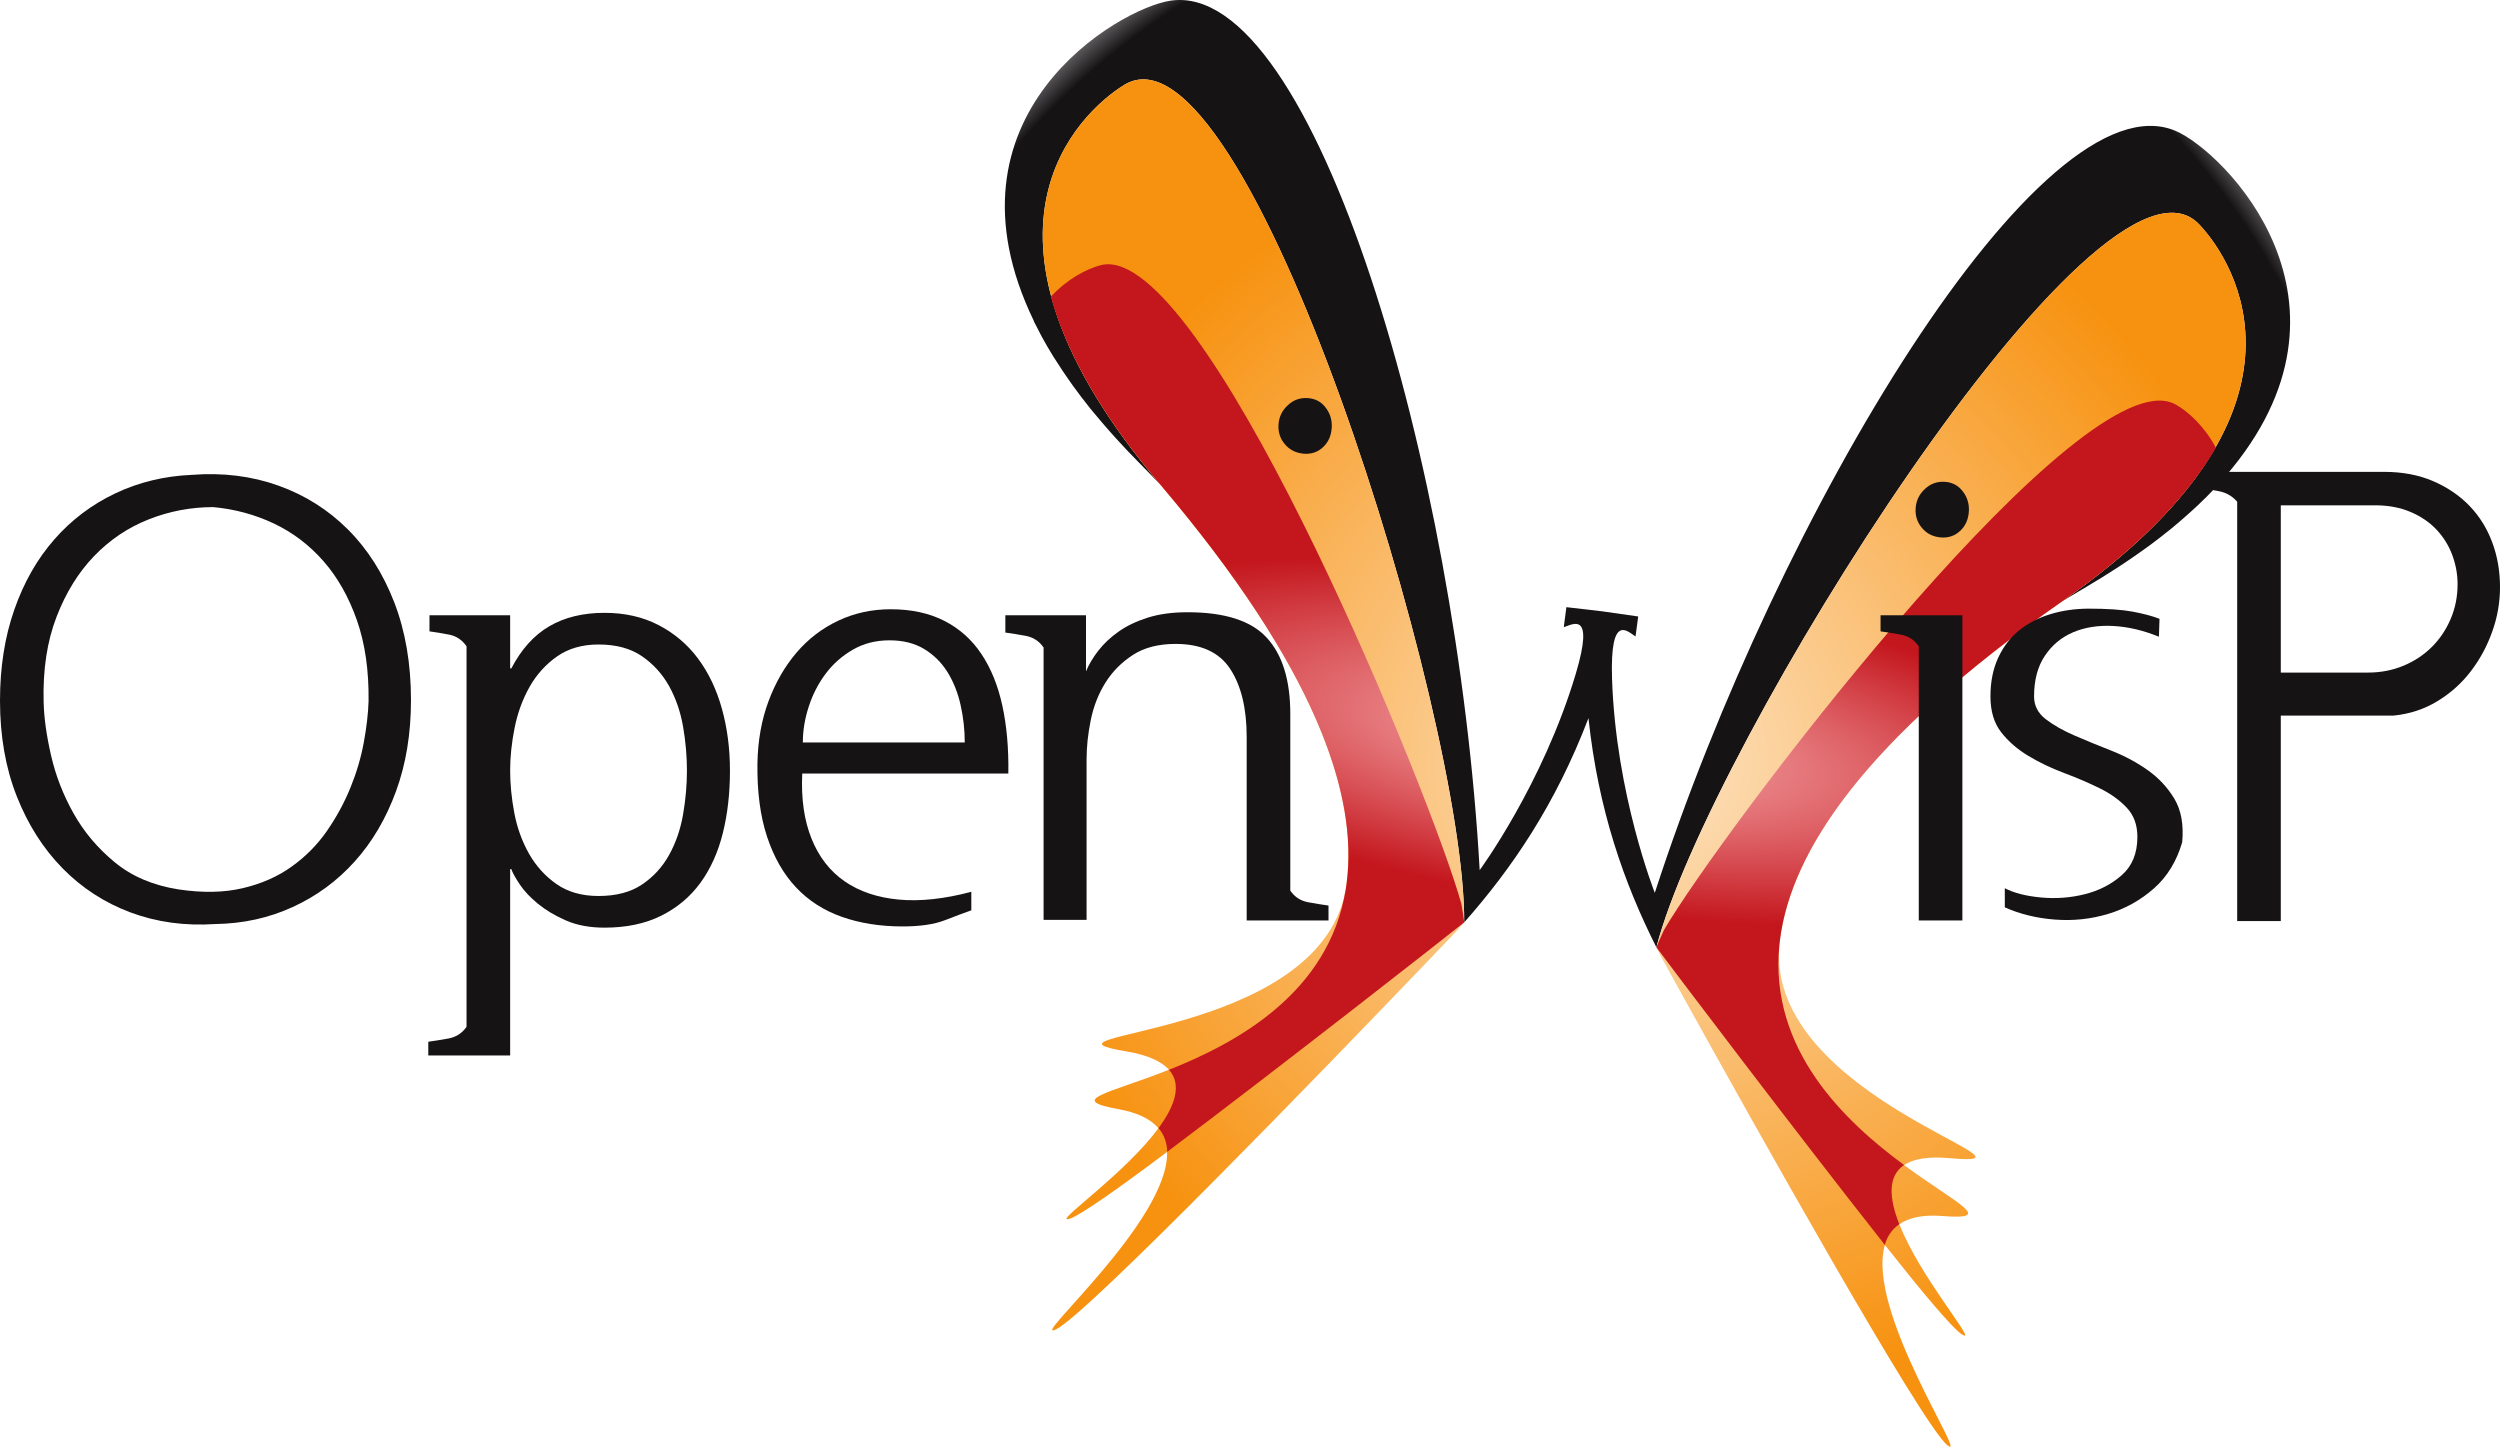
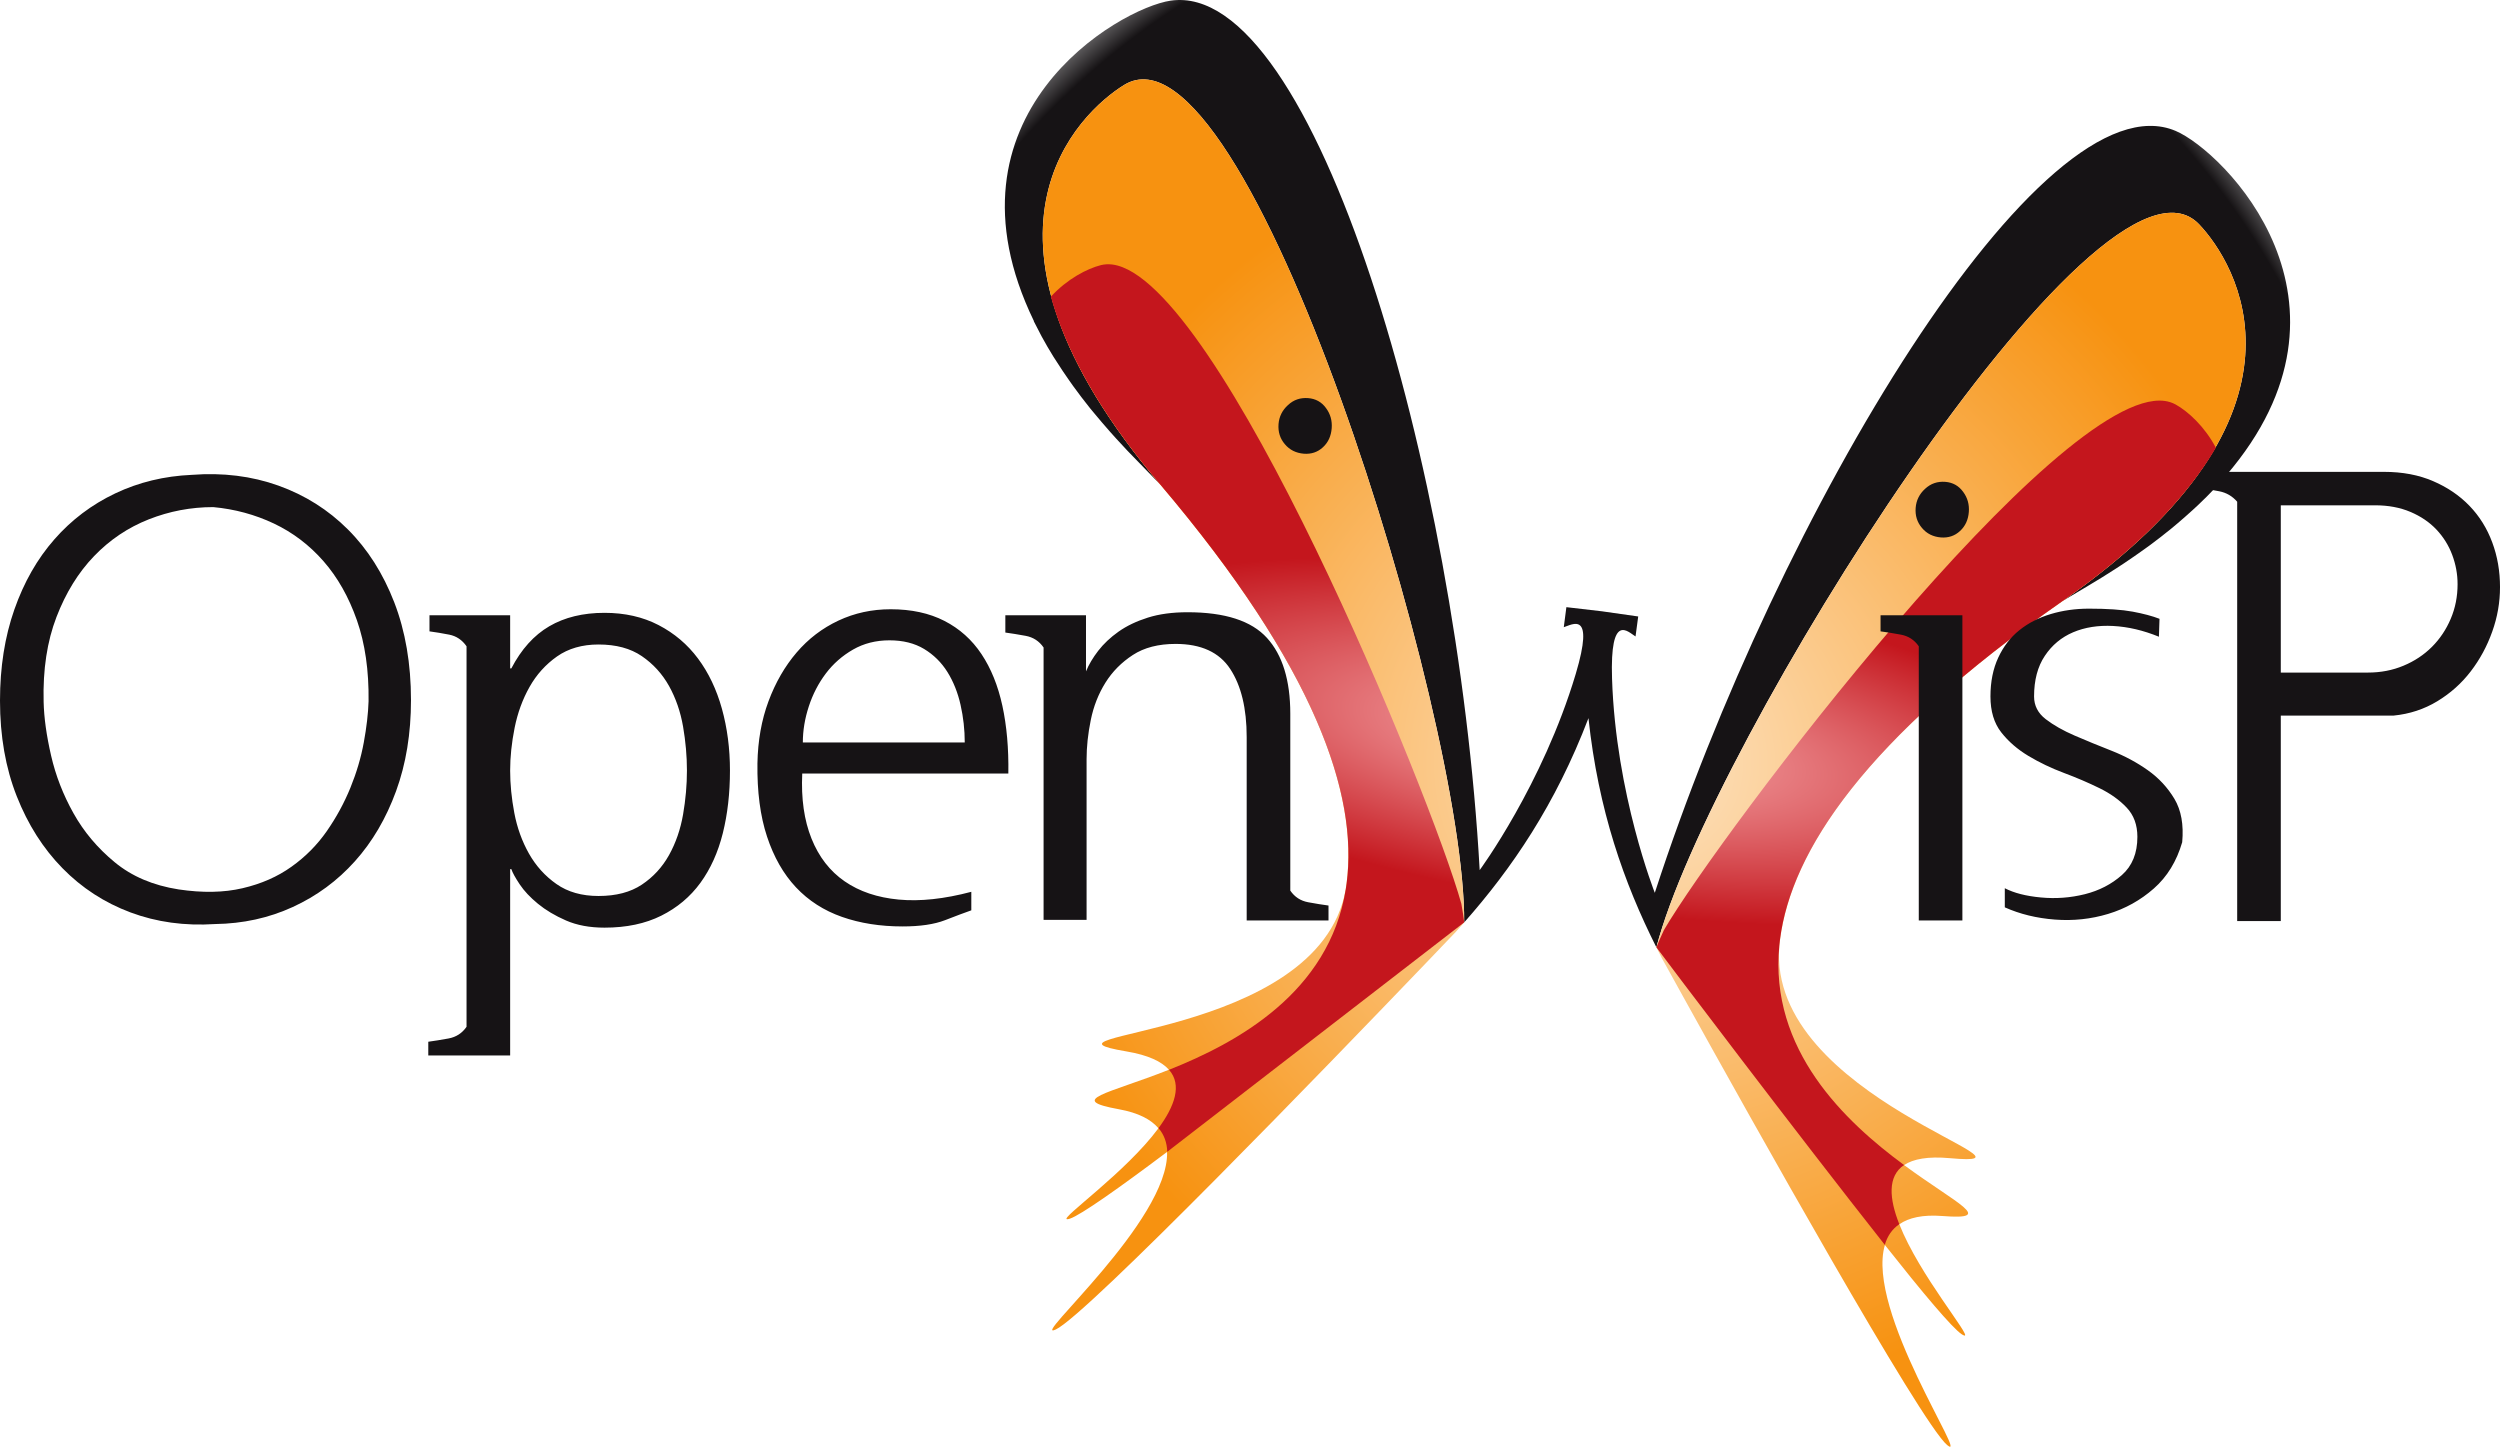
- <svg xmlns="http://www.w3.org/2000/svg" viewBox="0 0 834.013 482.638" height="482.638" width="834.013" xml:space="preserve" version="1.1" id="svg4155">
-   <defs id="defs4159">
-     <clipPath id="clipPath4171" clipPathUnits="userSpaceOnUse">
-       <path id="path4173" d="M 5806.68,3511.64 C 5449.15,3664.07 4745.83,2493.09 4416.4,1478.31 c 0,0 -104.22,263.26 -114.1,571.55 -5.81,179.13 42.8,124.58 62.67,112.62 l 7.15,53.36 -94.23,13.42 0,0.07 -97.47,11.35 -6.92,-53.43 c 22.34,6.58 83.21,46.91 31.88,-124.85 -88.35,-295.48 -256.35,-523.49 -256.35,-523.49 -59.34,1065.22 -440.17,2376.71 -824.86,2320.43 -137.11,-20.05 -631.33,-304.87 -364.82,-855.17 -0.1,-0.06 -0.23,-0.29 -0.28,-0.47 3.74,-7.81 8.1,-15.75 12.24,-23.66 2.92,-5.58 5.48,-10.91 8.49,-16.49 9.72,-18 20.37,-36.14 31.79,-54.66 3.33,-5.39 6.96,-10.99 10.65,-16.38 9.22,-14.73 19.33,-29.56 29.81,-44.58 4.04,-5.62 7.91,-11.44 12.09,-17.17 14.12,-19.49 29.13,-39.27 45.09,-59.19 3.15,-3.98 6.65,-7.96 9.94,-11.95 13.89,-16.82 28.5,-33.95 43.83,-51.3 5.3,-5.92 10.61,-11.92 16.09,-17.91 19.21,-21 39.07,-42.38 60.51,-63.82 20.1,-20.21 38.13,-39.23 57.19,-58.87 -0.32,0.38 -0.58,0.69 -0.9,1.08 -567.66,669.28 -212.55,993.27 -96.07,1065.38 327.38,202.3 911.72,-1687.94 907.85,-2234.81 127.41,144.03 243.4,313.97 331.69,545.14 26.3,-246.1 94.95,-439.95 181.31,-611.77 136.03,529.59 1183.75,2208.46 1448.63,1929.46 94.23,-99.4 354.26,-502.63 -363.51,-1004.42 22.11,13.33 44.55,26.68 67.65,40.22 26.21,15.44 50.72,30.84 74.73,46.35 6.87,4.47 13.52,8.83 20.26,13.24 19.25,12.9 37.73,25.64 55.35,38.39 4.18,3.04 8.54,5.98 12.63,9.06 20.67,15.22 40.19,30.48 58.85,45.68 5.54,4.49 10.6,9.08 16.09,13.48 13.95,11.89 27.47,23.74 40.29,35.47 4.76,4.43 9.79,8.86 14.33,13.2 15.79,14.95 30.75,29.8 44.78,44.78 4.27,4.6 8.09,9.12 12.41,13.82 5.94,6.48 12.27,13.15 17.94,19.78 -0.09,0.11 -0.23,0.38 -0.23,0.56 398.36,463.95 -6.82,865.46 -134.19,919.83 z" />
+ <svg xmlns="http://www.w3.org/2000/svg" height="482.638" width="834.013">
+   <defs>
+     <clipPath id="A">
+       <path d="M5806.68 3511.64c-357.53 152.43-1060.85-1018.55-1390.28-2033.33 0 0-104.22 263.26-114.1 571.55-5.81 179.13 42.8 124.58 62.67 112.62l7.15 53.36-94.23 13.42v.07l-97.47 11.35-6.92-53.43c22.34 6.58 83.21 46.91 31.88-124.85-88.35-295.48-256.35-523.49-256.35-523.49-59.34 1065.22-440.17 2376.71-824.86 2320.43-137.11-20.05-631.33-304.87-364.82-855.17-.1-.06-.23-.29-.28-.47 3.74-7.81 8.1-15.75 12.24-23.66l8.49-16.49c9.72-18 20.37-36.14 31.79-54.66 3.33-5.39 6.96-10.99 10.65-16.38 9.22-14.73 19.33-29.56 29.81-44.58l12.09-17.17c14.12-19.49 29.13-39.27 45.09-59.19 3.15-3.98 6.65-7.96 9.94-11.95 13.89-16.82 28.5-33.95 43.83-51.3l16.09-17.91c19.21-21 39.07-42.38 60.51-63.82l57.19-58.87-.9 1.08c-567.66 669.28-212.55 993.27-96.07 1065.38 327.38 202.3 911.72-1687.94 907.85-2234.81 127.41 144.03 243.4 313.97 331.69 545.14 26.3-246.1 94.95-439.95 181.31-611.77C4556.7 1862.33 5604.42 3541.2 5869.3 3262.2c94.23-99.4 354.26-502.63-363.51-1004.42l67.65 40.22c26.21 15.44 50.72 30.84 74.73 46.35l20.26 13.24c19.25 12.9 37.73 25.64 55.35 38.39l12.63 9.06c20.67 15.22 40.19 30.48 58.85 45.68 5.54 4.49 10.6 9.08 16.09 13.48 13.95 11.89 27.47 23.74 40.29 35.47l14.33 13.2c15.79 14.95 30.75 29.8 44.78 44.78 4.27 4.6 8.09 9.12 12.41 13.82l17.94 19.78c-.09.11-.23.38-.23.56 398.36 463.95-6.82 865.46-134.19 919.83z" />
    </clipPath>
-     <radialGradient id="radialGradient4175" spreadMethod="pad" gradientTransform="matrix(196.157,2248.14,2248.14,-196.157,4274.47,2111.59)" gradientUnits="userSpaceOnUse" r="1" cy="0" cx="0" fy="0" fx="0">
-       <stop id="stop4177" offset="0" style="stop-opacity:1;stop-color:#161315" />
-       <stop id="stop4179" offset="0.674" style="stop-opacity:1;stop-color:#161315" />
-       <stop id="stop4181" offset="0.914" style="stop-opacity:1;stop-color:#161315" />
-       <stop id="stop4183" offset="1" style="stop-opacity:1;stop-color:#e0e0e1" />
+     <radialGradient id="B" spreadMethod="pad" gradientTransform="matrix(196.157,2248.14,2248.14,-196.157,4274.47,2111.59)" gradientUnits="userSpaceOnUse" r="1" cy="0" cx="0" fy="0" fx="0">
+       <stop offset="0" stop-color="#161315" />
+       <stop offset=".914" stop-color="#161315" />
+       <stop offset="1" stop-color="#e0e0e1" />
    </radialGradient>
-     <clipPath id="clipPath4191" clipPathUnits="userSpaceOnUse">
-       <path id="path4193" d="m 5869.3,3262.2 c -264.88,279 -1312.6,-1399.87 -1448.63,-1929.46 4.76,-9.44 9.53,-19.07 14.38,-28.46 12.6,-22.88 32.91,-59.7 59.03,-106.73 C 4674.09,872.648 5127.39,61.629 5196.8,4.371 5258.67,-46.621 4978.22,362.309 5030.5,538.449 c 99.9,-126.469 179.47,-221.508 205.23,-238.41 3.33,-2.109 5.81,-3.23 7.23,-3.457 19.03,-2.57 -120.21,161.168 -173.98,297.16 25.31,17.528 62.35,26.078 114.78,22.028 143.32,-11.188 40.06,31.199 -102.06,135.949 24.34,16.281 63.53,23.742 122.38,18.39 300.4,-27.25 -488.4,159.911 -455.28,565.871 22.62,239.61 215.43,543.88 755.28,920.59 0.53,0.43 1.12,0.81 1.71,1.21 717.77,501.79 457.74,905.02 363.51,1004.42 z m -2869.48,371.98 c -116.48,-72.11 -471.59,-396.1 96.07,-1065.38 0.32,-0.39 0.58,-0.7 0.9,-1.08 425.06,-501.29 533.6,-844.4 494.34,-1081.72 -71.75,-400.88 -882.31,-380.74 -584.88,-430.96 58.09,-9.8 94.22,-27.02 113.47,-48.92 -163.96,-64.96 -274.78,-79.741 -133.25,-105.499 51.79,-9.402 85.28,-27.16 105.24,-50.629 -86.72,-117.601 -263.13,-240.523 -244.07,-242.801 1.4,-0.242 4,0.219 7.74,1.469 29.3,9.809 130.54,81.332 259.39,178.129 5.53,-183.687 -370.03,-507.469 -297.2,-473.937 81.95,37.73 729.73,708.608 986.02,975.828 35.79,37.36 64.02,66.9 81.92,85.64 7.45,8.18 14.79,16.69 22.16,25.05 3.87,546.87 -580.47,2437.11 -907.85,2234.81 z" />
+     <clipPath id="C">
+       <path d="M5869.3 3262.2c-264.88 279-1312.6-1399.87-1448.63-1929.46l14.38-28.46 59.03-106.73C4674.09 872.648 5127.39 61.629 5196.8 4.371c61.87-50.992-218.58 357.938-166.3 534.078 99.9-126.469 179.47-221.508 205.23-238.41 3.33-2.109 5.81-3.23 7.23-3.457 19.03-2.57-120.21 161.168-173.98 297.16 25.31 17.528 62.35 26.078 114.78 22.028 143.32-11.188 40.06 31.199-102.06 135.949 24.34 16.281 63.53 23.742 122.38 18.39 300.4-27.25-488.4 159.911-455.28 565.871 22.62 239.61 215.43 543.88 755.28 920.59.53.43 1.12.81 1.71 1.21 717.77 501.79 457.74 905.02 363.51 1004.42zm-2869.48 371.98c-116.48-72.11-471.59-396.1 96.07-1065.38l.9-1.08c425.06-501.29 533.6-844.4 494.34-1081.72-71.75-400.88-882.31-380.74-584.88-430.96 58.09-9.8 94.22-27.02 113.47-48.92-163.96-64.96-274.78-79.741-133.25-105.499 51.79-9.402 85.28-27.16 105.24-50.629-86.72-117.601-263.13-240.523-244.07-242.801 1.4-.242 4 .219 7.74 1.469 29.3 9.809 130.54 81.332 259.39 178.129 5.53-183.687-370.03-507.469-297.2-473.937 81.95 37.73 729.73 708.608 986.02 975.828l81.92 85.64c7.45 8.18 14.79 16.69 22.16 25.05 3.87 546.87-580.47 2437.11-907.85 2234.81z" />
    </clipPath>
-     <radialGradient id="radialGradient4195" spreadMethod="pad" gradientTransform="matrix(1718.42,0,0,-1718.42,4388.12,1824.63)" gradientUnits="userSpaceOnUse" r="1" cy="0" cx="0" fy="0" fx="0">
-       <stop id="stop4197" offset="0" style="stop-opacity:1;stop-color:#fde3c3" />
-       <stop id="stop4199" offset="1" style="stop-opacity:1;stop-color:#f79210" />
+     <radialGradient id="D" spreadMethod="pad" gradientTransform="matrix(1718.42,0,0,-1718.42,4388.12,1824.63)" gradientUnits="userSpaceOnUse" r="1" cy="0" cx="0" fy="0" fx="0">
+       <stop offset="0" stop-color="#fde3c3" />
+       <stop offset="1" stop-color="#f79210" />
    </radialGradient>
-     <clipPath id="clipPath4207" clipPathUnits="userSpaceOnUse">
-       <path id="path4209" d="m 5806.05,2781.78 c -8.81,4.76 -18.43,7.86 -28.96,9.31 -284.8,37.42 -1184.87,-1153.28 -1336.27,-1412.09 -7.48,-15.51 -16.15,-36.1 -20.15,-46.26 28.42,-38.39 375.98,-498.119 609.57,-793.931 6.83,23.023 19.1,41.722 38.66,55.121 -26.57,67.242 -32.15,127.761 12.72,157.89 -156.67,115.52 -360.41,306.99 -332.82,586.49 0.41,4.86 1,9.89 1.67,14.92 30.22,236.79 226.67,535.62 753.61,903.34 1.83,1.15 3.42,2.27 5.12,3.47 204.88,143.74 331.33,281.26 404.65,406.02 -30.07,56.93 -74.58,97.37 -107.8,115.72 z m -2837.39,373.36 c -10.52,1.32 -20.63,0.75 -30.3,-1.55 -36.86,-9.28 -90.36,-36.95 -133.88,-84.43 38.98,-139.25 126.11,-304.58 287.54,-495.78 1.31,-1.6 2.57,-3.08 3.87,-4.58 415.58,-489.92 529.27,-828.94 498.02,-1065.59 -0.71,-5.04 -1.51,-10.07 -2.2,-15.02 -44.81,-277.14 -290.91,-410.27 -471.81,-482.2 35.74,-40.361 14.88,-97.459 -27.96,-155.728 15.37,-17.973 22.47,-39.242 23.28,-63.114 301.48,226.402 755.31,582.272 792.45,612.222 -1.21,10.88 -4.35,32.81 -7.55,49.71 -80.39,288.9 -646.48,1669.53 -931.46,1706.06 z" />
+     <clipPath id="E">
+       <path d="M5806.05 2781.78c-8.81 4.76-18.43 7.86-28.96 9.31-284.8 37.42-1184.87-1153.28-1336.27-1412.09-7.48-15.51-16.15-36.1-20.15-46.26 28.42-38.39 375.98-498.119 609.57-793.931 6.83 23.023 19.1 41.722 38.66 55.121-26.57 67.242-32.15 127.761 12.72 157.89-156.67 115.52-360.41 306.99-332.82 586.49.41 4.86 1 9.89 1.67 14.92 30.22 236.79 226.67 535.62 753.61 903.34 1.83 1.15 3.42 2.27 5.12 3.47 204.88 143.74 331.33 281.26 404.65 406.02-30.07 56.93-74.58 97.37-107.8 115.72zm-2837.39 373.36c-10.52 1.32-20.63.75-30.3-1.55-36.86-9.28-90.36-36.95-133.88-84.43 38.98-139.25 126.11-304.58 287.54-495.78 1.31-1.6 2.57-3.08 3.87-4.58 415.58-489.92 529.27-828.94 498.02-1065.59l-2.2-15.02c-44.81-277.14-290.91-410.27-471.81-482.2 35.74-40.361 14.88-97.459-27.96-155.728 15.37-17.973 22.47-39.242 23.28-63.114l792.45 612.222c-1.21 10.88-4.35 32.81-7.55 49.71-80.39 288.9-646.48 1669.53-931.46 1706.06z" />
    </clipPath>
-     <radialGradient id="radialGradient4211" spreadMethod="pad" gradientTransform="matrix(2097.01,-325.913,-95.8387,-616.652,4244.08,1881.86)" gradientUnits="userSpaceOnUse" r="1" cy="0" cx="0" fy="0" fx="0">
-       <stop id="stop4213" offset="0" style="stop-opacity:1;stop-color:#f9b2b4" />
-       <stop id="stop4215" offset="0.705" style="stop-opacity:1;stop-color:#c4161d" />
-       <stop id="stop4217" offset="1" style="stop-opacity:1;stop-color:#c4161d" />
+     <radialGradient id="F" spreadMethod="pad" gradientTransform="matrix(2097.01,-325.913,-95.8387,-616.652,4244.08,1881.86)" gradientUnits="userSpaceOnUse" r="1" cy="0" cx="0" fy="0" fx="0">
+       <stop offset="0" stop-color="#f9b2b4" />
+       <stop offset=".705" stop-color="#c4161d" />
    </radialGradient>
  </defs>
-   <g transform="matrix(1.25,0,0,-1.25,0,482.6375)" id="g4163">
-     <g transform="scale(0.1,0.1)" id="g4165">
-       <g id="g4167">
-         <g clip-path="url(#clipPath4171)" id="g4169">
-           <path id="path4185" style="fill:url(#radialGradient4175);fill-opacity:1;fill-rule:nonzero;stroke:none" d="M 5806.68,3511.64 C 5449.15,3664.07 4745.83,2493.09 4416.4,1478.31 c 0,0 -104.22,263.26 -114.1,571.55 -5.81,179.13 42.8,124.58 62.67,112.62 l 7.15,53.36 -94.23,13.42 0,0.07 -97.47,11.35 -6.92,-53.43 c 22.34,6.58 83.21,46.91 31.88,-124.85 -88.35,-295.48 -256.35,-523.49 -256.35,-523.49 -59.34,1065.22 -440.17,2376.71 -824.86,2320.43 -137.11,-20.05 -631.33,-304.87 -364.82,-855.17 -0.1,-0.06 -0.23,-0.29 -0.28,-0.47 3.74,-7.81 8.1,-15.75 12.24,-23.66 2.92,-5.58 5.48,-10.91 8.49,-16.49 9.72,-18 20.37,-36.14 31.79,-54.66 3.33,-5.39 6.96,-10.99 10.65,-16.38 9.22,-14.73 19.33,-29.56 29.81,-44.58 4.04,-5.62 7.91,-11.44 12.09,-17.17 14.12,-19.49 29.13,-39.27 45.09,-59.19 3.15,-3.98 6.65,-7.96 9.94,-11.95 13.89,-16.82 28.5,-33.95 43.83,-51.3 5.3,-5.92 10.61,-11.92 16.09,-17.91 19.21,-21 39.07,-42.38 60.51,-63.82 20.1,-20.21 38.13,-39.23 57.19,-58.87 -0.32,0.38 -0.58,0.69 -0.9,1.08 -567.66,669.28 -212.55,993.27 -96.07,1065.38 327.38,202.3 911.72,-1687.94 907.85,-2234.81 127.41,144.03 243.4,313.97 331.69,545.14 26.3,-246.1 94.95,-439.95 181.31,-611.77 136.03,529.59 1183.75,2208.46 1448.63,1929.46 94.23,-99.4 354.26,-502.63 -363.51,-1004.42 22.11,13.33 44.55,26.68 67.65,40.22 26.21,15.44 50.72,30.84 74.73,46.35 6.87,4.47 13.52,8.83 20.26,13.24 19.25,12.9 37.73,25.64 55.35,38.39 4.18,3.04 8.54,5.98 12.63,9.06 20.67,15.22 40.19,30.48 58.85,45.68 5.54,4.49 10.6,9.08 16.09,13.48 13.95,11.89 27.47,23.74 40.29,35.47 4.76,4.43 9.79,8.86 14.33,13.2 15.79,14.95 30.75,29.8 44.78,44.78 4.27,4.6 8.09,9.12 12.41,13.82 5.94,6.48 12.27,13.15 17.94,19.78 -0.09,0.11 -0.23,0.38 -0.23,0.56 398.36,463.95 -6.82,865.46 -134.19,919.83" />
-         </g>
-       </g>
-       <g id="g4187">
-         <g clip-path="url(#clipPath4191)" id="g4189">
-           <path id="path4201" style="fill:url(#radialGradient4195);fill-opacity:1;fill-rule:nonzero;stroke:none" d="m 5869.3,3262.2 c -264.88,279 -1312.6,-1399.87 -1448.63,-1929.46 4.76,-9.44 9.53,-19.07 14.38,-28.46 12.6,-22.88 32.91,-59.7 59.03,-106.73 C 4674.09,872.648 5127.39,61.629 5196.8,4.371 5258.67,-46.621 4978.22,362.309 5030.5,538.449 c 99.9,-126.469 179.47,-221.508 205.23,-238.41 3.33,-2.109 5.81,-3.23 7.23,-3.457 19.03,-2.57 -120.21,161.168 -173.98,297.16 25.31,17.528 62.35,26.078 114.78,22.028 143.32,-11.188 40.06,31.199 -102.06,135.949 24.34,16.281 63.53,23.742 122.38,18.39 300.4,-27.25 -488.4,159.911 -455.28,565.871 22.62,239.61 215.43,543.88 755.28,920.59 0.53,0.43 1.12,0.81 1.71,1.21 717.77,501.79 457.74,905.02 363.51,1004.42 z m -2869.48,371.98 c -116.48,-72.11 -471.59,-396.1 96.07,-1065.38 0.32,-0.39 0.58,-0.7 0.9,-1.08 425.06,-501.29 533.6,-844.4 494.34,-1081.72 -71.75,-400.88 -882.31,-380.74 -584.88,-430.96 58.09,-9.8 94.22,-27.02 113.47,-48.92 -163.96,-64.96 -274.78,-79.741 -133.25,-105.499 51.79,-9.402 85.28,-27.16 105.24,-50.629 -86.72,-117.601 -263.13,-240.523 -244.07,-242.801 1.4,-0.242 4,0.219 7.74,1.469 29.3,9.809 130.54,81.332 259.39,178.129 5.53,-183.687 -370.03,-507.469 -297.2,-473.937 81.95,37.73 729.73,708.608 986.02,975.828 35.79,37.36 64.02,66.9 81.92,85.64 7.45,8.18 14.79,16.69 22.16,25.05 3.87,546.87 -580.47,2437.11 -907.85,2234.81" />
-         </g>
-       </g>
-       <g id="g4203">
-         <g clip-path="url(#clipPath4207)" id="g4205">
-           <path id="path4219" style="fill:url(#radialGradient4211);fill-opacity:1;fill-rule:nonzero;stroke:none" d="m 5806.05,2781.78 c -8.81,4.76 -18.43,7.86 -28.96,9.31 -284.8,37.42 -1184.87,-1153.28 -1336.27,-1412.09 -7.48,-15.51 -16.15,-36.1 -20.15,-46.26 28.42,-38.39 375.98,-498.119 609.57,-793.931 6.83,23.023 19.1,41.722 38.66,55.121 -26.57,67.242 -32.15,127.761 12.72,157.89 -156.67,115.52 -360.41,306.99 -332.82,586.49 0.41,4.86 1,9.89 1.67,14.92 30.22,236.79 226.67,535.62 753.61,903.34 1.83,1.15 3.42,2.27 5.12,3.47 204.88,143.74 331.33,281.26 404.65,406.02 -30.07,56.93 -74.58,97.37 -107.8,115.72 z m -2837.39,373.36 c -10.52,1.32 -20.63,0.75 -30.3,-1.55 -36.86,-9.28 -90.36,-36.95 -133.88,-84.43 38.98,-139.25 126.11,-304.58 287.54,-495.78 1.31,-1.6 2.57,-3.08 3.87,-4.58 415.58,-489.92 529.27,-828.94 498.02,-1065.59 -0.71,-5.04 -1.51,-10.07 -2.2,-15.02 -44.81,-277.14 -290.91,-410.27 -471.81,-482.2 35.74,-40.361 14.88,-97.459 -27.96,-155.728 15.37,-17.973 22.47,-39.242 23.28,-63.114 301.48,226.402 755.31,582.272 792.45,612.222 -1.21,10.88 -4.35,32.81 -7.55,49.71 -80.39,288.9 -646.48,1669.53 -931.46,1706.06" />
-         </g>
-       </g>
-       <path id="path4221" style="fill:#161315;fill-opacity:1;fill-rule:nonzero;stroke:none" d="m 3491.42,2798.59 c -20.95,1.6 -38.85,-4.4 -53.95,-18.52 -15.33,-13.82 -23.73,-31 -25.27,-50.73 -1.57,-20.8 4.01,-38.67 16.99,-53.84 12.82,-15.26 29.59,-23.51 50.58,-25.29 19.7,-1.48 36.83,4.12 50.9,17.2 14.2,13.05 21.8,30.03 23.42,50.79 1.53,19.68 -3.28,37.86 -15.2,53.8 -11.74,16.3 -27.73,24.95 -47.47,26.59" />
-       <path id="path4223" style="fill:#161315;fill-opacity:1;fill-rule:nonzero;stroke:none" d="m 116.438,1988 c 0.996,-42.55 7.687,-90.36 19.925,-143.48 12.176,-53.18 32.09,-104.43 59.742,-153.85 27.594,-49.44 64.286,-93.05 110.047,-130.73 45.68,-37.76 102.547,-61.94 170.571,-72.56 63.789,-9.53 120.574,-8.53 170.566,3.2 49.945,11.65 93.563,30.79 130.684,57.41 37.269,26.52 68.558,58.17 94.14,94.86 25.45,36.68 46.446,75.17 62.942,115.53 16.453,40.38 28.461,80.79 35.836,121.2 7.453,40.4 11.687,77.06 12.761,110 1.032,81.84 -9.304,153.83 -31.058,216.01 -21.809,62.2 -51.563,114.77 -89.289,157.84 -37.719,43.05 -81.864,76.54 -132.309,100.46 -50.484,23.87 -104.433,38.5 -161.887,43.83 -59.437,0 -116.886,-10.92 -172.089,-32.68 -55.262,-21.81 -103.946,-54.49 -145.836,-98.05 -42.043,-43.59 -75.536,-97.8 -100.481,-162.63 C 125.746,2149.55 114.234,2074.09 116.438,1988 Z M 0,1991.17 c 0,89.27 12.77,170.32 38.305,243.12 25.492,72.82 61.055,135.24 106.816,187.34 45.633,52.08 99.895,92.97 162.613,122.76 62.621,29.73 130.684,46.21 204.008,49.4 82.949,6.39 159.961,-3.19 231.211,-28.68 71.211,-25.51 133.117,-64.56 185.715,-117.18 52.645,-52.6 93.782,-117.45 123.592,-194.51 29.71,-77.05 44.59,-163.95 44.59,-260.65 0,-89.29 -13.26,-170.32 -39.82,-243.11 -26.62,-72.82 -63.26,-135.31 -110.018,-187.32 -46.746,-52.11 -102.047,-92.75 -165.84,-121.98 -63.75,-29.27 -132.848,-44.32 -207.207,-45.41 -80.785,-5.3 -155.996,5.04 -225.641,31.03 -69.59,26.07 -130.144,65.41 -181.66,118.05 -51.613,52.6 -92.207,116.62 -121.973,192.06 C 14.887,1811.52 0,1896.56 0,1991.17" />
-       <path id="path4225" style="fill:#161315;fill-opacity:1;fill-rule:nonzero;stroke:none" d="m 1597.4,2141.04 c -43.57,0 -80.52,-10.66 -110.77,-31.88 -30.26,-21.29 -54.76,-48.37 -73.33,-81.33 -18.61,-32.95 -31.87,-69.34 -39.88,-109.2 -7.95,-39.83 -11.91,-77.89 -11.91,-113.98 0,-36.15 3.69,-73.87 11.11,-113.2 7.46,-39.34 20.5,-75.48 39.02,-108.39 18.65,-32.96 43.11,-60.07 73.41,-81.28 30.26,-21.31 67.71,-31.93 112.35,-31.93 46.8,0 85.33,10.07 115.58,30.31 30.3,20.18 54.5,46.48 72.61,78.94 18.02,32.37 30.48,68.51 37.44,108.39 6.84,39.84 10.3,78.9 10.3,117.16 0,38.25 -3.46,77.32 -10.3,117.18 -6.96,39.87 -19.42,75.99 -37.44,108.41 -18.11,32.41 -42.31,58.98 -72.61,79.7 -30.25,20.73 -68.78,31.1 -115.58,31.1 z m -454.37,-1060.2 c 15.96,2.17 34.02,5.09 54.21,8.77 20.19,3.78 36.19,14.12 47.88,31.11 l 0,1015.55 c -11.69,16.95 -27.16,27.31 -46.31,31.07 -19.1,3.73 -36.63,6.63 -52.59,8.76 l 0,43.04 215.29,0 0,-141.88 3.19,0 c 26.58,51.03 60.25,88.5 101.21,112.42 40.86,23.87 90.09,35.87 147.45,35.87 54.22,0 102.27,-10.92 144.26,-32.71 41.99,-21.77 77.1,-51.54 105.25,-89.27 28.14,-37.73 49.45,-82.37 63.79,-133.91 14.29,-51.57 21.49,-106.52 21.49,-165.01 0,-60.56 -6.38,-116.4 -19.11,-167.38 -12.77,-51.02 -32.68,-95.12 -59.79,-132.35 -27.11,-37.22 -61.95,-66.44 -104.47,-87.66 -42.49,-21.22 -92.98,-31.92 -151.42,-31.92 -39.3,0 -73.59,6.38 -102.82,19.14 -29.22,12.78 -54.17,27.61 -74.9,44.65 -20.71,16.99 -36.99,34.31 -48.64,51.84 -11.68,17.53 -19.15,31.01 -22.3,40.63 l -3.19,0 0,-497.4 -218.48,0 0,36.64" />
-       <path id="path4227" style="fill:#161315;fill-opacity:1;fill-rule:nonzero;stroke:none" d="m 2373.85,2152.18 c -36.15,0 -68.56,-8.22 -97.24,-24.68 -28.69,-16.5 -52.92,-37.74 -72.57,-63.79 -19.64,-26.05 -34.8,-55.26 -45.4,-87.66 -10.66,-32.45 -16.01,-64.58 -16.01,-96.47 l 432.13,0 c 0,34 -3.78,67.49 -11.2,100.44 -7.42,32.93 -19.16,62.17 -35.06,87.66 -15.97,25.54 -36.69,45.95 -62.18,61.42 -25.53,15.37 -56.33,23.08 -92.47,23.08 z m 218.44,-720.59 c -18.12,-6.37 -41.5,-15.14 -70.14,-26.3 -28.76,-11.15 -66.49,-16.71 -113.24,-16.71 -59.53,0 -113.48,8.49 -161.81,25.48 -48.36,17 -89.27,43.29 -122.77,78.9 -33.49,35.62 -59.2,80.74 -77.28,135.51 -18.11,54.74 -26.57,119.84 -25.58,195.28 1.08,60.61 10.94,115.86 29.55,165.83 18.61,49.94 43.59,93.28 74.93,129.94 31.3,36.66 68.56,65.05 111.63,85.28 42.98,20.17 89.51,30.3 139.5,30.3 55.21,0 103.04,-10.36 143.46,-31.09 40.37,-20.72 73.36,-50.21 98.81,-88.49 25.53,-38.26 44.11,-84.22 55.8,-137.88 11.68,-53.7 17.03,-114.01 15.95,-180.95 l -550.04,0 c -3.19,-66.99 5.08,-124.89 24.77,-173.8 19.65,-48.87 49.14,-86.85 88.48,-113.97 39.24,-27.1 87.39,-43.33 144.25,-48.65 56.84,-5.34 121.44,1.58 193.73,20.74 l 0,-49.42" />
-       <path id="path4229" style="fill:#161315;fill-opacity:1;fill-rule:nonzero;stroke:none" d="m 3443.59,1484.24 c 11.64,-17.08 27.6,-27.42 47.83,-31.11 20.14,-3.73 38.2,-6.65 54.16,-8.76 l 0,-39.89 -218.38,0 0,489.45 c 0,76.52 -14.62,137.1 -43.88,181.74 -29.23,44.64 -77.87,66.93 -145.84,66.93 -45.68,0 -83.76,-9.79 -113.97,-29.46 -30.3,-19.67 -54.8,-44.37 -73.37,-74.13 -18.57,-29.77 -31.64,-62.96 -39.06,-99.67 -7.47,-36.66 -11.16,-71.44 -11.16,-104.39 l 0,-428.85 -114.77,0 0,726.96 c -11.74,16.99 -27.65,27.35 -47.88,31.1 -20.18,3.71 -38.26,6.61 -54.17,8.77 l 0,46.21 215.25,0 0,-149.83 c 7.42,18.07 18.35,36.39 32.64,54.98 14.39,18.59 32.42,35.63 54.17,51.02 21.81,15.4 47.88,27.89 78.18,37.45 30.3,9.58 65.59,14.37 106.01,14.37 99.89,0 170.56,-22.87 212.01,-68.56 41.45,-45.72 62.23,-113.2 62.23,-202.47 l 0,-471.86" />
-       <path id="path4231" style="fill:#161315;fill-opacity:1;fill-rule:nonzero;stroke:none" d="m 5237.3,2219.14 0,-814.66 -116.39,0 0,731.79 c -11.69,16.95 -27.59,27.31 -47.83,31.07 -20.19,3.73 -38.22,6.63 -54.18,8.76 l 0,43.04 218.4,0" />
-       <path id="path4233" style="fill:#161315;fill-opacity:1;fill-rule:nonzero;stroke:none" d="m 5823.94,1613.35 c -14.87,-51.01 -40.1,-92.25 -75.7,-123.53 -35.65,-31.38 -76.25,-54 -121.98,-67.8 -45.67,-13.8 -93.01,-18.87 -141.87,-15.15 -48.87,3.74 -93.52,14.61 -133.89,32.68 l 0,51.03 c 24.42,-12.73 56.6,-20.99 96.43,-24.68 39.84,-3.78 78.9,-0.81 117.21,8.72 38.22,9.62 71.17,26.61 98.82,51.07 27.6,24.41 41.39,58.39 41.39,101.97 0,31.91 -9.52,57.95 -28.68,78.12 -19.05,20.24 -43.24,37.5 -72.51,51.84 -29.22,14.34 -60.82,27.92 -94.86,40.64 -34.04,12.77 -65.64,27.92 -94.86,45.45 -29.22,17.54 -53.41,38.51 -72.51,62.99 -19.11,24.43 -28.73,56.28 -28.73,95.64 0,39.3 6.92,73.86 20.77,103.61 13.8,29.75 32.64,54.21 56.56,73.37 23.91,19.12 51.83,33.44 83.7,43.02 31.88,9.55 65.87,14.36 102.02,14.36 48.86,0 87.71,-2.68 116.42,-7.98 28.65,-5.35 52.6,-11.71 71.71,-19.12 l -1.57,-47.82 c -41.49,16.97 -82.14,26.53 -121.96,28.68 -39.88,2.09 -75.48,-3.46 -106.82,-16.74 -31.38,-13.31 -56.6,-34.28 -75.71,-62.97 -19.2,-28.67 -28.72,-64.85 -28.72,-108.41 0,-24.45 10.43,-44.66 31.1,-60.58 20.73,-15.94 46.49,-30.57 77.29,-43.85 30.83,-13.31 63.79,-26.86 98.9,-40.62 35.02,-13.84 67.16,-31.11 96.43,-51.88 29.22,-20.68 52.83,-46.21 70.95,-76.46 18.02,-30.36 24.95,-68.84 20.67,-115.6" />
-       <path id="path4235" style="fill:#161315;fill-opacity:1;fill-rule:nonzero;stroke:none" d="m 6558.89,2302.04 c 0,26.55 -4.76,52.6 -14.3,78.12 -9.53,25.53 -23.69,48.08 -42.25,67.77 -18.61,19.64 -41.72,35.31 -69.38,47.02 -27.59,11.69 -58.93,17.56 -94.04,17.56 l -251.84,0 0,-446.4 232.73,0 c 33.99,0 65.64,6.09 94.81,18.34 29.27,12.21 54.45,28.93 75.77,50.2 21.26,21.24 38.02,46.26 50.2,74.95 12.23,28.7 18.3,59.49 18.3,92.44 z m -471.81,-350.7 0,-548.43 -116.4,0 0,1119.13 c -12.76,14.88 -28.77,24.19 -47.83,27.92 -19.15,3.7 -36.18,6.63 -51.03,8.74 l 0,43.07 491.02,0 c 48.86,0 92.47,-8.22 130.68,-24.73 38.35,-16.47 70.72,-38.52 97.3,-66.13 26.61,-27.67 46.74,-60.06 60.54,-97.26 13.9,-37.2 20.78,-77.08 20.78,-119.59 0,-40.36 -6.88,-79.97 -20.78,-118.75 -13.8,-38.81 -32.9,-74.13 -57.36,-106 -24.45,-31.9 -54.17,-58.47 -89.28,-79.73 -35.07,-21.27 -73.9,-34.01 -116.3,-38.24 l -301.34,0" />
-       <path id="path4237" style="fill:#161315;fill-opacity:1;fill-rule:nonzero;stroke:none" d="m 5191.86,2575.13 c -20.96,1.6 -38.9,-4.47 -54.09,-18.57 -15.28,-13.77 -23.6,-30.99 -25.18,-50.7 -1.62,-20.78 3.96,-38.69 16.91,-53.86 12.81,-15.24 29.71,-23.58 50.62,-25.27 19.69,-1.46 36.82,4.1 50.84,17.18 14.21,13.08 21.95,30.03 23.52,50.79 1.57,19.66 -3.28,37.86 -15.2,53.78 -11.82,16.34 -27.78,25.01 -47.42,26.65" />
+   <g transform="matrix(.125 0 0 -.125 0 482.6375)">
+     <g clip-path="url(#A)">
+       <path d="M5806.68 3511.64c-357.53 152.43-1060.85-1018.55-1390.28-2033.33 0 0-104.22 263.26-114.1 571.55-5.81 179.13 42.8 124.58 62.67 112.62l7.15 53.36-94.23 13.42v.07l-97.47 11.35-6.92-53.43c22.34 6.58 83.21 46.91 31.88-124.85-88.35-295.48-256.35-523.49-256.35-523.49-59.34 1065.22-440.17 2376.71-824.86 2320.43-137.11-20.05-631.33-304.87-364.82-855.17-.1-.06-.23-.29-.28-.47 3.74-7.81 8.1-15.75 12.24-23.66l8.49-16.49c9.72-18 20.37-36.14 31.79-54.66 3.33-5.39 6.96-10.99 10.65-16.38 9.22-14.73 19.33-29.56 29.81-44.58l12.09-17.17c14.12-19.49 29.13-39.27 45.09-59.19 3.15-3.98 6.65-7.96 9.94-11.95 13.89-16.82 28.5-33.95 43.83-51.3l16.09-17.91c19.21-21 39.07-42.38 60.51-63.82l57.19-58.87-.9 1.08c-567.66 669.28-212.55 993.27-96.07 1065.38 327.38 202.3 911.72-1687.94 907.85-2234.81 127.41 144.03 243.4 313.97 331.69 545.14 26.3-246.1 94.95-439.95 181.31-611.77C4556.7 1862.33 5604.42 3541.2 5869.3 3262.2c94.23-99.4 354.26-502.63-363.51-1004.42l67.65 40.22c26.21 15.44 50.72 30.84 74.73 46.35l20.26 13.24c19.25 12.9 37.73 25.64 55.35 38.39l12.63 9.06c20.67 15.22 40.19 30.48 58.85 45.68 5.54 4.49 10.6 9.08 16.09 13.48 13.95 11.89 27.47 23.74 40.29 35.47l14.33 13.2c15.79 14.95 30.75 29.8 44.78 44.78 4.27 4.6 8.09 9.12 12.41 13.82l17.94 19.78c-.09.11-.23.38-.23.56 398.36 463.95-6.82 865.46-134.19 919.83" fill="url(#B)" />
+     </g>
+     <g clip-path="url(#C)">
+       <path d="M5869.3 3262.2c-264.88 279-1312.6-1399.87-1448.63-1929.46l14.38-28.46 59.03-106.73C4674.09 872.648 5127.39 61.629 5196.8 4.371c61.87-50.992-218.58 357.938-166.3 534.078 99.9-126.469 179.47-221.508 205.23-238.41 3.33-2.109 5.81-3.23 7.23-3.457 19.03-2.57-120.21 161.168-173.98 297.16 25.31 17.528 62.35 26.078 114.78 22.028 143.32-11.188 40.06 31.199-102.06 135.949 24.34 16.281 63.53 23.742 122.38 18.39 300.4-27.25-488.4 159.911-455.28 565.871 22.62 239.61 215.43 543.88 755.28 920.59.53.43 1.12.81 1.71 1.21 717.77 501.79 457.74 905.02 363.51 1004.42zm-2869.48 371.98c-116.48-72.11-471.59-396.1 96.07-1065.38l.9-1.08c425.06-501.29 533.6-844.4 494.34-1081.72-71.75-400.88-882.31-380.74-584.88-430.96 58.09-9.8 94.22-27.02 113.47-48.92-163.96-64.96-274.78-79.741-133.25-105.499 51.79-9.402 85.28-27.16 105.24-50.629-86.72-117.601-263.13-240.523-244.07-242.801 1.4-.242 4 .219 7.74 1.469 29.3 9.809 130.54 81.332 259.39 178.129 5.53-183.687-370.03-507.469-297.2-473.937 81.95 37.73 729.73 708.608 986.02 975.828l81.92 85.64c7.45 8.18 14.79 16.69 22.16 25.05 3.87 546.87-580.47 2437.11-907.85 2234.81" fill="url(#D)" />
+     </g>
+     <g clip-path="url(#E)">
+       <path d="M5806.05 2781.78c-8.81 4.76-18.43 7.86-28.96 9.31-284.8 37.42-1184.87-1153.28-1336.27-1412.09-7.48-15.51-16.15-36.1-20.15-46.26 28.42-38.39 375.98-498.119 609.57-793.931 6.83 23.023 19.1 41.722 38.66 55.121-26.57 67.242-32.15 127.761 12.72 157.89-156.67 115.52-360.41 306.99-332.82 586.49.41 4.86 1 9.89 1.67 14.92 30.22 236.79 226.67 535.62 753.61 903.34 1.83 1.15 3.42 2.27 5.12 3.47 204.88 143.74 331.33 281.26 404.65 406.02-30.07 56.93-74.58 97.37-107.8 115.72zm-2837.39 373.36c-10.52 1.32-20.63.75-30.3-1.55-36.86-9.28-90.36-36.95-133.88-84.43 38.98-139.25 126.11-304.58 287.54-495.78 1.31-1.6 2.57-3.08 3.87-4.58 415.58-489.92 529.27-828.94 498.02-1065.59l-2.2-15.02c-44.81-277.14-290.91-410.27-471.81-482.2 35.74-40.361 14.88-97.459-27.96-155.728 15.37-17.973 22.47-39.242 23.28-63.114l792.45 612.222c-1.21 10.88-4.35 32.81-7.55 49.71-80.39 288.9-646.48 1669.53-931.46 1706.06" fill="url(#F)" />
+     </g>
+     <g fill="#161315">
+       <path d="M3491.42 2798.59c-20.95 1.6-38.85-4.4-53.95-18.52-15.33-13.82-23.73-31-25.27-50.73-1.57-20.8 4.01-38.67 16.99-53.84 12.82-15.26 29.59-23.51 50.58-25.29 19.7-1.48 36.83 4.12 50.9 17.2 14.2 13.05 21.8 30.03 23.42 50.79 1.53 19.68-3.28 37.86-15.2 53.8-11.74 16.3-27.73 24.95-47.47 26.59M116.438 1988c.996-42.55 7.687-90.36 19.925-143.48 12.176-53.18 32.09-104.43 59.742-153.85 27.594-49.44 64.286-93.05 110.047-130.73 45.68-37.76 102.547-61.94 170.571-72.56 63.789-9.53 120.574-8.53 170.566 3.2 49.945 11.65 93.563 30.79 130.684 57.41 37.269 26.52 68.558 58.17 94.14 94.86 25.45 36.68 46.446 75.17 62.942 115.53 16.453 40.38 28.461 80.79 35.836 121.2 7.453 40.4 11.687 77.06 12.761 110 1.032 81.84-9.304 153.83-31.058 216.01-21.809 62.2-51.563 114.77-89.289 157.84-37.719 43.05-81.864 76.54-132.309 100.46-50.484 23.87-104.433 38.5-161.887 43.83-59.437 0-116.886-10.92-172.089-32.68-55.262-21.81-103.946-54.49-145.836-98.05-42.043-43.59-75.536-97.8-100.481-162.63-24.957-64.81-36.469-140.27-34.265-226.36zM0 1991.17c0 89.27 12.77 170.32 38.305 243.12 25.492 72.82 61.055 135.24 106.816 187.34 45.633 52.08 99.895 92.97 162.613 122.76 62.621 29.73 130.684 46.21 204.008 49.4 82.949 6.39 159.961-3.19 231.211-28.68 71.211-25.51 133.117-64.56 185.715-117.18 52.645-52.6 93.782-117.45 123.592-194.51 29.71-77.05 44.59-163.95 44.59-260.65 0-89.29-13.26-170.32-39.82-243.11-26.62-72.82-63.26-135.31-110.018-187.32-46.746-52.11-102.047-92.75-165.84-121.98-63.75-29.27-132.848-44.32-207.207-45.41-80.785-5.3-155.996 5.04-225.641 31.03-69.59 26.07-130.144 65.41-181.66 118.05-51.613 52.6-92.207 116.62-121.973 192.06C14.887 1811.52 0 1896.56 0 1991.17" />
+       <path d="M1597.4 2141.04c-43.57 0-80.52-10.66-110.77-31.88-30.26-21.29-54.76-48.37-73.33-81.33-18.61-32.95-31.87-69.34-39.88-109.2-7.95-39.83-11.91-77.89-11.91-113.98 0-36.15 3.69-73.87 11.11-113.2 7.46-39.34 20.5-75.48 39.02-108.39 18.65-32.96 43.11-60.07 73.41-81.28 30.26-21.31 67.71-31.93 112.35-31.93 46.8 0 85.33 10.07 115.58 30.31 30.3 20.18 54.5 46.48 72.61 78.94 18.02 32.37 30.48 68.51 37.44 108.39 6.84 39.84 10.3 78.9 10.3 117.16 0 38.25-3.46 77.32-10.3 117.18-6.96 39.87-19.42 75.99-37.44 108.41-18.11 32.41-42.31 58.98-72.61 79.7-30.25 20.73-68.78 31.1-115.58 31.1zm-454.37-1060.2c15.96 2.17 34.02 5.09 54.21 8.77 20.19 3.78 36.19 14.12 47.88 31.11v1015.55c-11.69 16.95-27.16 27.31-46.31 31.07-19.1 3.73-36.63 6.63-52.59 8.76v43.04h215.29v-141.88h3.19c26.58 51.03 60.25 88.5 101.21 112.42 40.86 23.87 90.09 35.87 147.45 35.87 54.22 0 102.27-10.92 144.26-32.71 41.99-21.77 77.1-51.54 105.25-89.27 28.14-37.73 49.45-82.37 63.79-133.91 14.29-51.57 21.49-106.52 21.49-165.01 0-60.56-6.38-116.4-19.11-167.38-12.77-51.02-32.68-95.12-59.79-132.35-27.11-37.22-61.95-66.44-104.47-87.66-42.49-21.22-92.98-31.92-151.42-31.92-39.3 0-73.59 6.38-102.82 19.14-29.22 12.78-54.17 27.61-74.9 44.65-20.71 16.99-36.99 34.31-48.64 51.84-11.68 17.53-19.15 31.01-22.3 40.63h-3.19v-497.4h-218.48v36.64m1230.82 1071.34c-36.15 0-68.56-8.22-97.24-24.68-28.69-16.5-52.92-37.74-72.57-63.79-19.64-26.05-34.8-55.26-45.4-87.66-10.66-32.45-16.01-64.58-16.01-96.47h432.13c0 34-3.78 67.49-11.2 100.44-7.42 32.93-19.16 62.17-35.06 87.66-15.97 25.54-36.69 45.95-62.18 61.42-25.53 15.37-56.33 23.08-92.47 23.08zm218.44-720.59c-18.12-6.37-41.5-15.14-70.14-26.3-28.76-11.15-66.49-16.71-113.24-16.71-59.53 0-113.48 8.49-161.81 25.48-48.36 17-89.27 43.29-122.77 78.9-33.49 35.62-59.2 80.74-77.28 135.51-18.11 54.74-26.57 119.84-25.58 195.28 1.08 60.61 10.94 115.86 29.55 165.83 18.61 49.94 43.59 93.28 74.93 129.94 31.3 36.66 68.56 65.05 111.63 85.28 42.98 20.17 89.51 30.3 139.5 30.3 55.21 0 103.04-10.36 143.46-31.09 40.37-20.72 73.36-50.21 98.81-88.49 25.53-38.26 44.11-84.22 55.8-137.88 11.68-53.7 17.03-114.01 15.95-180.95h-550.04c-3.19-66.99 5.08-124.89 24.77-173.8 19.65-48.87 49.14-86.85 88.48-113.97 39.24-27.1 87.39-43.33 144.25-48.65 56.84-5.34 121.44 1.58 193.73 20.74v-49.42m851.3 52.65c11.64-17.08 27.6-27.42 47.83-31.11 20.14-3.73 38.2-6.65 54.16-8.76v-39.89H3327.2v489.45c0 76.52-14.62 137.1-43.88 181.74-29.23 44.64-77.87 66.93-145.84 66.93-45.68 0-83.76-9.79-113.97-29.46-30.3-19.67-54.8-44.37-73.37-74.13-18.57-29.77-31.64-62.96-39.06-99.67-7.47-36.66-11.16-71.44-11.16-104.39V1406.1h-114.77v726.96c-11.74 16.99-27.65 27.35-47.88 31.1-20.18 3.71-38.26 6.61-54.17 8.77v46.21h215.25v-149.83c7.42 18.07 18.35 36.39 32.64 54.98 14.39 18.59 32.42 35.63 54.17 51.02 21.81 15.4 47.88 27.89 78.18 37.45 30.3 9.58 65.59 14.37 106.01 14.37 99.89 0 170.56-22.87 212.01-68.56 41.45-45.72 62.23-113.2 62.23-202.47v-471.86m1793.71 734.9v-814.66h-116.39v731.79c-11.69 16.95-27.59 27.31-47.83 31.07-20.19 3.73-38.22 6.63-54.18 8.76v43.04h218.4m586.64-605.79c-14.87-51.01-40.1-92.25-75.7-123.53-35.65-31.38-76.25-54-121.98-67.8-45.67-13.8-93.01-18.87-141.87-15.15-48.87 3.74-93.52 14.61-133.89 32.68v51.03c24.42-12.73 56.6-20.99 96.43-24.68 39.84-3.78 78.9-.81 117.21 8.72 38.22 9.62 71.17 26.61 98.82 51.07 27.6 24.41 41.39 58.39 41.39 101.97 0 31.91-9.52 57.95-28.68 78.12-19.05 20.24-43.24 37.5-72.51 51.84-29.22 14.34-60.82 27.92-94.86 40.64-34.04 12.77-65.64 27.92-94.86 45.45-29.22 17.54-53.41 38.51-72.51 62.99-19.11 24.43-28.73 56.28-28.73 95.64 0 39.3 6.92 73.86 20.77 103.61 13.8 29.75 32.64 54.21 56.56 73.37 23.91 19.12 51.83 33.44 83.7 43.02 31.88 9.55 65.87 14.36 102.02 14.36 48.86 0 87.71-2.68 116.42-7.98 28.65-5.35 52.6-11.71 71.71-19.12l-1.57-47.82c-41.49 16.97-82.14 26.53-121.96 28.68-39.88 2.09-75.48-3.46-106.82-16.74-31.38-13.31-56.6-34.28-75.71-62.97-19.2-28.67-28.72-64.85-28.72-108.41 0-24.45 10.43-44.66 31.1-60.58 20.73-15.94 46.49-30.57 77.29-43.85 30.83-13.31 63.79-26.86 98.9-40.62 35.02-13.84 67.16-31.11 96.43-51.88 29.22-20.68 52.83-46.21 70.95-76.46 18.02-30.36 24.95-68.84 20.67-115.6m734.95 688.69c0 26.55-4.76 52.6-14.3 78.12-9.53 25.53-23.69 48.08-42.25 67.77-18.61 19.64-41.72 35.31-69.38 47.02-27.59 11.69-58.93 17.56-94.04 17.56h-251.84v-446.4h232.73c33.99 0 65.64 6.09 94.81 18.34 29.27 12.21 54.45 28.93 75.77 50.2 21.26 21.24 38.02 46.26 50.2 74.95 12.23 28.7 18.3 59.49 18.3 92.44zm-471.81-350.7v-548.43h-116.4v1119.13c-12.76 14.88-28.77 24.19-47.83 27.92-19.15 3.7-36.18 6.63-51.03 8.74v43.07h491.02c48.86 0 92.47-8.22 130.68-24.73 38.35-16.47 70.72-38.52 97.3-66.13 26.61-27.67 46.74-60.06 60.54-97.26 13.9-37.2 20.78-77.08 20.78-119.59 0-40.36-6.88-79.97-20.78-118.75-13.8-38.81-32.9-74.13-57.36-106-24.45-31.9-54.17-58.47-89.28-79.73-35.07-21.27-73.9-34.01-116.3-38.24h-301.34m-895.22 623.79c-20.96 1.6-38.9-4.47-54.09-18.57-15.28-13.77-23.6-30.99-25.18-50.7-1.62-20.78 3.96-38.69 16.91-53.86 12.81-15.24 29.71-23.58 50.62-25.27 19.69-1.46 36.82 4.1 50.84 17.18 14.21 13.08 21.95 30.03 23.52 50.79 1.57 19.66-3.28 37.86-15.2 53.78-11.82 16.34-27.78 25.01-47.42 26.65" />
    </g>
  </g>
</svg>
